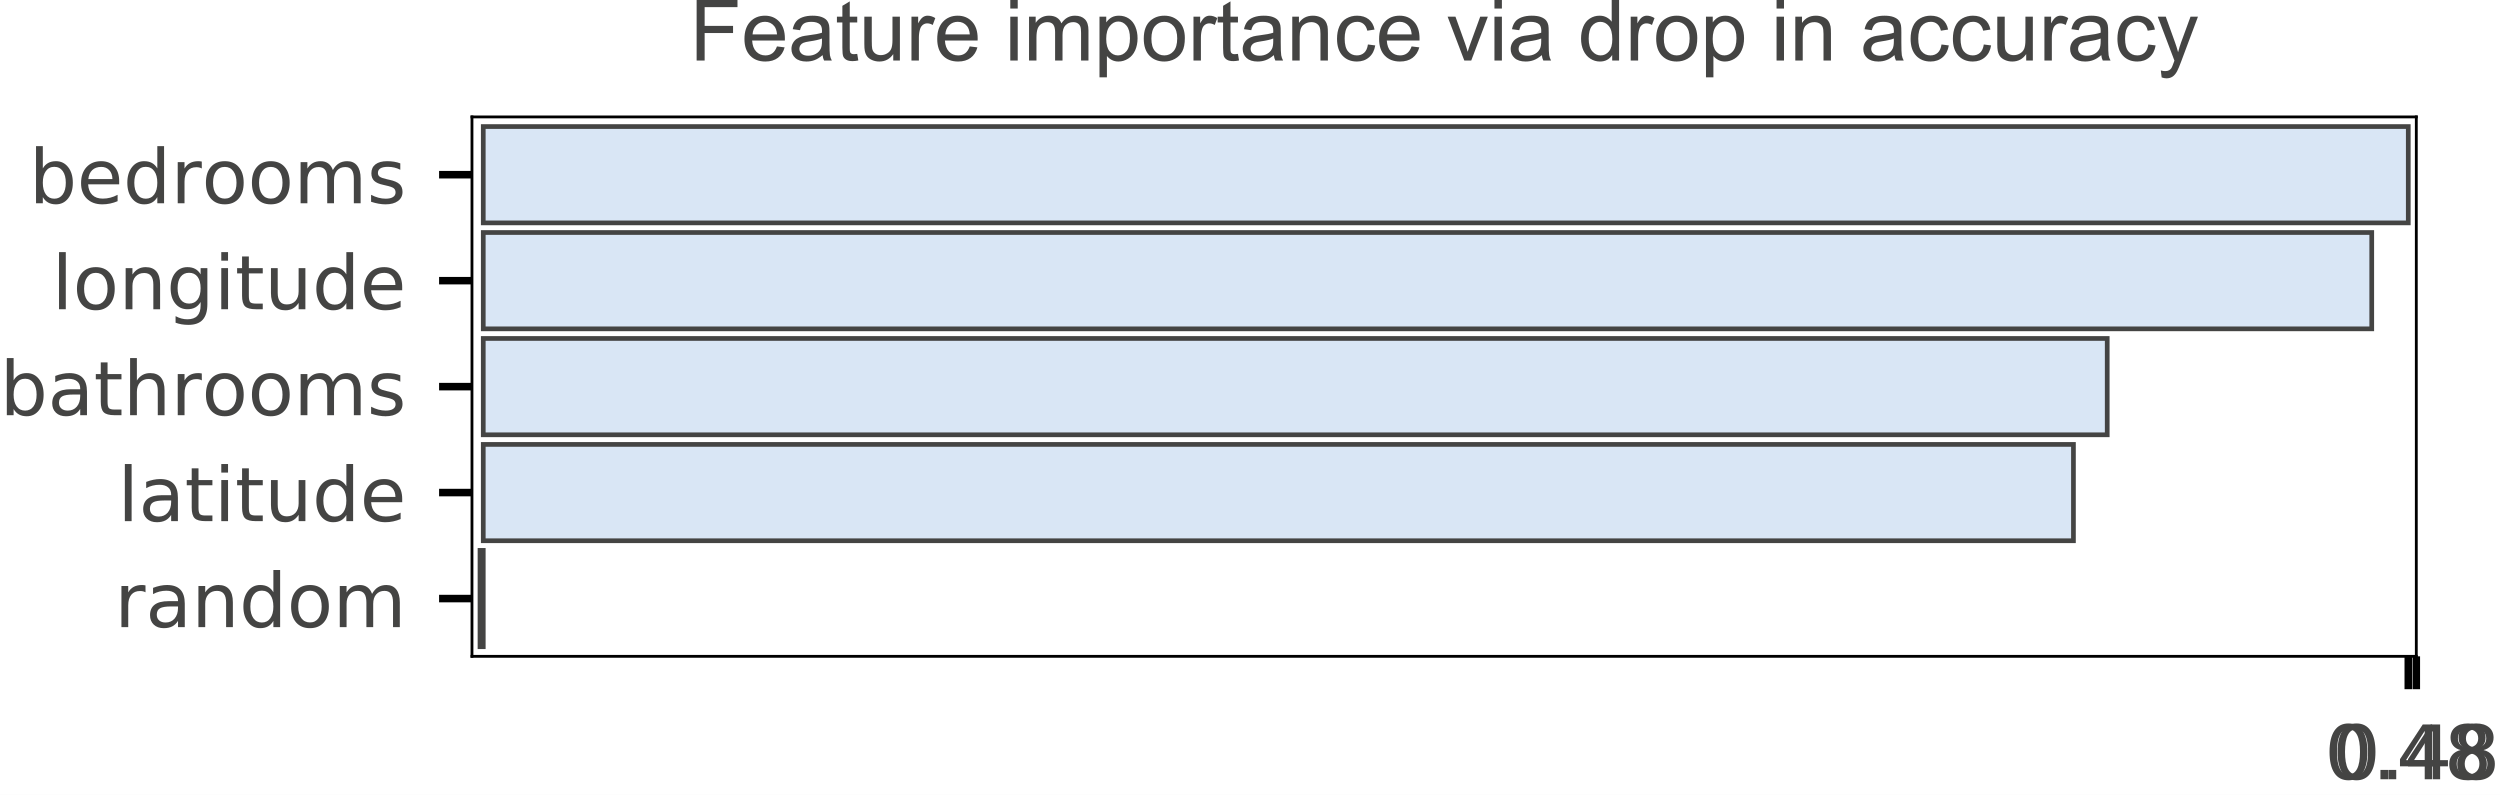
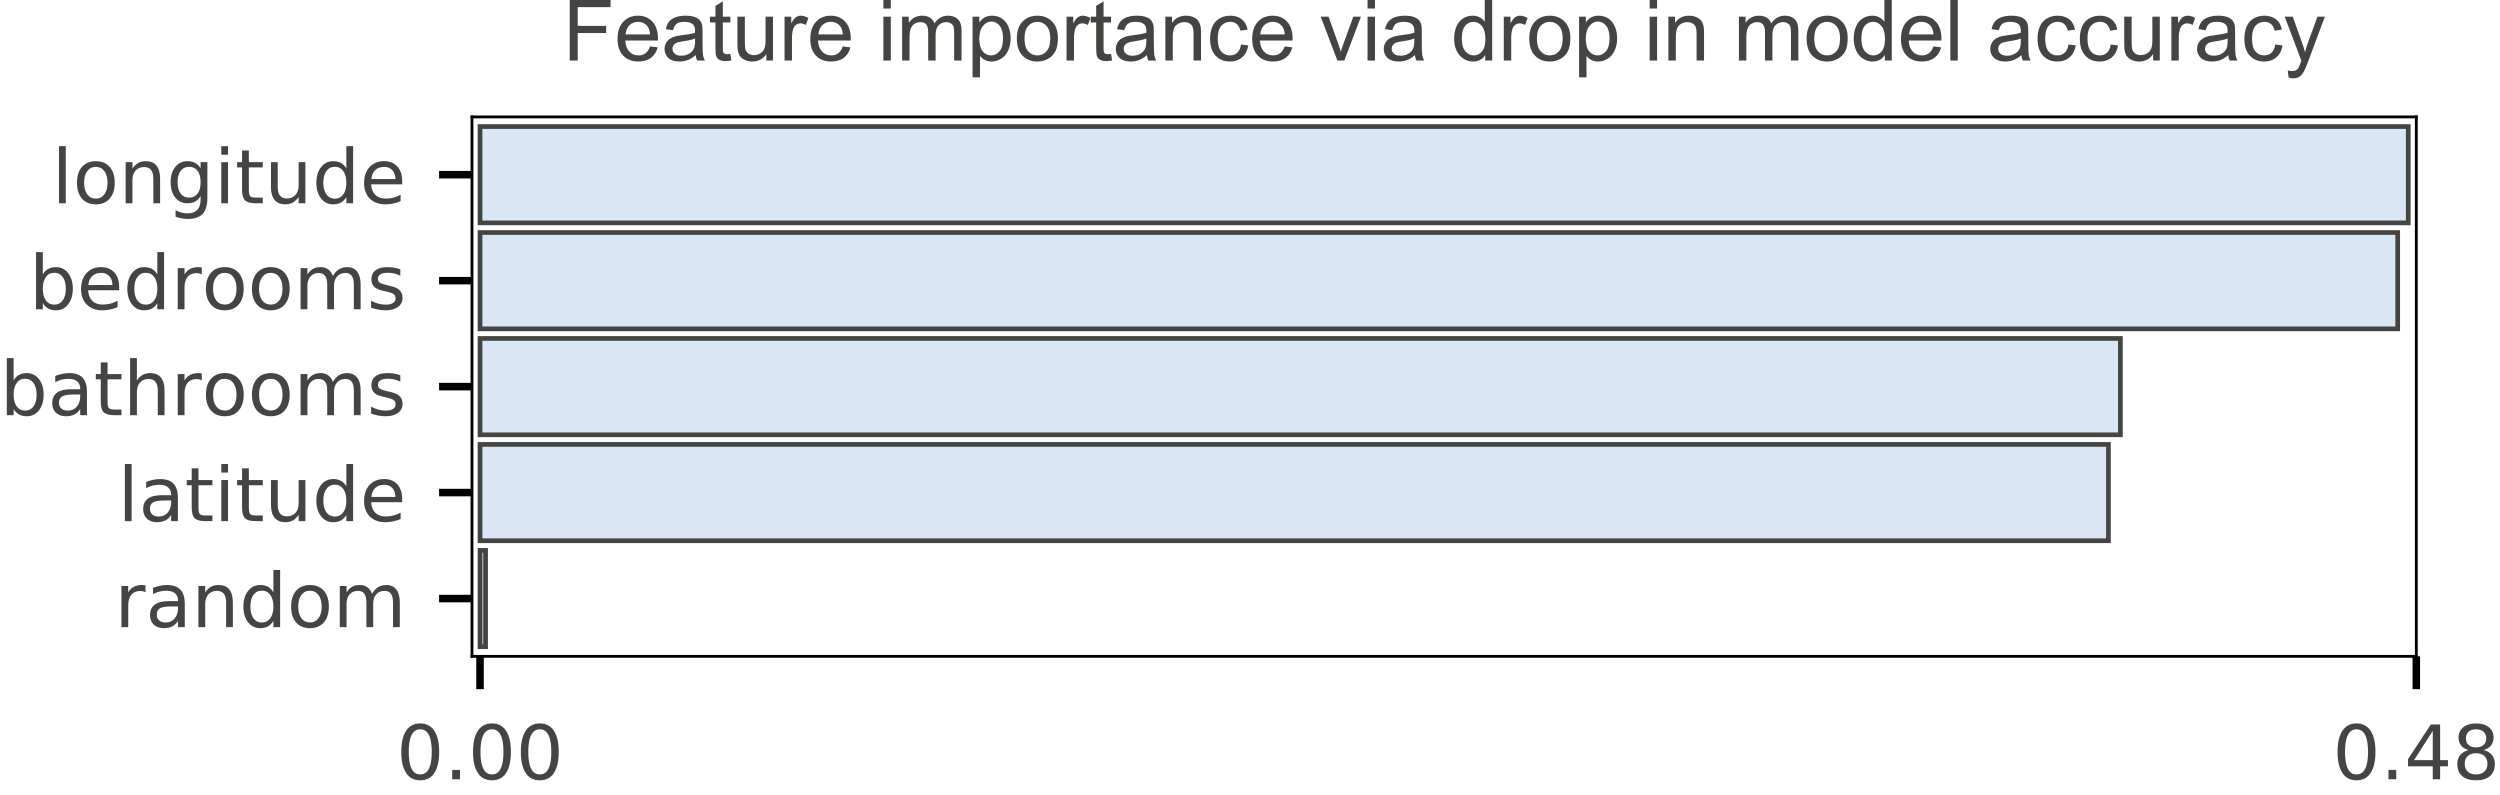
<svg xmlns="http://www.w3.org/2000/svg" xmlns:xlink="http://www.w3.org/1999/xlink" height="84.585pt" version="1.1" viewBox="0 0 266.03 84.585" width="266.03pt">
  <defs>
    <style type="text/css">
*{stroke-linecap:butt;stroke-linejoin:round;}
  </style>
  </defs>
  <g id="figure_1">
    <g id="patch_1">
      <path d="M 0 84.585  L 266.03 84.585  L 266.03 0  L 0 0  z " style="fill:#ffffff;" />
    </g>
    <g id="axes_1">
      <g id="patch_2">
        <path d="M 50.224 69.842  L 257.124 69.842  L 257.124 12.442  L 50.224 12.442  z " style="fill:#ffffff;" />
      </g>
      <g id="patch_3">
-         <path clip-path="url(#p7e54534456)" d="M 51.425 13.467  L 256.269 13.467  L 256.269 23.717  L 51.425 23.717  z " style="fill:#d9e6f5;stroke:#444443;stroke-linejoin:miter;stroke-width:0.5;" />
+         <path clip-path="url(#pf267e32f66)" d="M 51.081 13.467  L 256.267 13.467  L 256.267 23.717  L 51.081 23.717  z " style="fill:#d9e6f5;stroke:#444443;stroke-linejoin:miter;stroke-width:0.5;" />
      </g>
      <g id="patch_4">
-         <path clip-path="url(#p7e54534456)" d="M 51.425 24.742  L 252.382 24.742  L 252.382 34.992  L 51.425 34.992  z " style="fill:#d9e6f5;stroke:#444443;stroke-linejoin:miter;stroke-width:0.5;" />
+         <path clip-path="url(#pf267e32f66)" d="M 51.081 24.742  L 255.143 24.742  L 255.143 34.992  L 51.081 34.992  z " style="fill:#d9e6f5;stroke:#444443;stroke-linejoin:miter;stroke-width:0.5;" />
      </g>
      <g id="patch_5">
-         <path clip-path="url(#p7e54534456)" d="M 51.425 36.017  L 224.233 36.017  L 224.233 46.267  L 51.425 46.267  z " style="fill:#d9e6f5;stroke:#444443;stroke-linejoin:miter;stroke-width:0.5;" />
+         <path clip-path="url(#pf267e32f66)" d="M 51.081 36.017  L 225.634 36.017  L 225.634 46.267  L 51.081 46.267  z " style="fill:#d9e6f5;stroke:#444443;stroke-linejoin:miter;stroke-width:0.5;" />
      </g>
      <g id="patch_6">
-         <path clip-path="url(#p7e54534456)" d="M 51.425 47.292  L 220.639 47.292  L 220.639 57.542  L 51.425 57.542  z " style="fill:#d9e6f5;stroke:#444443;stroke-linejoin:miter;stroke-width:0.5;" />
+         <path clip-path="url(#pf267e32f66)" d="M 51.081 47.292  L 224.36 47.292  L 224.36 57.542  L 51.081 57.542  z " style="fill:#d9e6f5;stroke:#444443;stroke-linejoin:miter;stroke-width:0.5;" />
      </g>
      <g id="patch_7">
-         <path clip-path="url(#p7e54534456)" d="M 51.425 58.567  L 51.078 58.567  L 51.078 68.817  L 51.425 68.817  z " style="fill:#d9e6f5;stroke:#444443;stroke-linejoin:miter;stroke-width:0.5;" />
+         <path clip-path="url(#pf267e32f66)" d="M 51.081 58.567  L 51.67 58.567  L 51.67 68.817  L 51.081 68.817  z " style="fill:#d9e6f5;stroke:#444443;stroke-linejoin:miter;stroke-width:0.5;" />
      </g>
      <g id="matplotlib.axis_1">
        <g id="xtick_1">
          <g id="line2d_1">
            <defs>
-               <path d="M 0 0  L 0 3.5  " id="m4dfafc3aa5" style="stroke:#000000;stroke-width:0.8;" />
-             </defs>
-             <g>
-               <use style="stroke:#000000;stroke-width:0.8;" x="256.269" xlink:href="#m4dfafc3aa5" y="69.842" />
+               <path d="M 0 0  L 0 3.5  " id="m04c30afea3" style="stroke:#000000;stroke-width:0.8;" />
+             </defs>
+             <g>
+               <use style="stroke:#000000;stroke-width:0.8;" x="51.081" xlink:href="#m04c30afea3" y="69.842" />
            </g>
          </g>
          <g id="text_1">
            <defs>
              <path d="M 31.781 66.406  Q 24.172 66.406 20.328 58.906  Q 16.5 51.422 16.5 36.375  Q 16.5 21.391 20.328 13.891  Q 24.172 6.391 31.781 6.391  Q 39.453 6.391 43.281 13.891  Q 47.125 21.391 47.125 36.375  Q 47.125 51.422 43.281 58.906  Q 39.453 66.406 31.781 66.406  z M 31.781 74.219  Q 44.047 74.219 50.516 64.516  Q 56.984 54.828 56.984 36.375  Q 56.984 17.969 50.516 8.266  Q 44.047 -1.422 31.781 -1.422  Q 19.531 -1.422 13.062 8.266  Q 6.594 17.969 6.594 36.375  Q 6.594 54.828 13.062 64.516  Q 19.531 74.219 31.781 74.219  z " id="DejaVuSans-30" />
              <path d="M 10.688 12.406  L 21 12.406  L 21 0  L 10.688 0  z " id="DejaVuSans-2e" />
+             </defs>
+             <g style="fill:#444443;" transform="translate(42.17435 82.92078)scale(0.08 -0.08)">
+               <use xlink:href="#DejaVuSans-30" />
+               <use x="63.623" xlink:href="#DejaVuSans-2e" />
+               <use x="95.41" xlink:href="#DejaVuSans-30" />
+               <use x="159.033" xlink:href="#DejaVuSans-30" />
+             </g>
+           </g>
+         </g>
+         <g id="xtick_2">
+           <g id="line2d_2">
+             <g>
+               <use style="stroke:#000000;stroke-width:0.8;" x="257.124" xlink:href="#m04c30afea3" y="69.842" />
+             </g>
+           </g>
+           <g id="text_2">
+             <defs>
              <path d="M 37.797 64.312  L 12.891 25.391  L 37.797 25.391  z M 35.203 72.906  L 47.609 72.906  L 47.609 25.391  L 58.016 25.391  L 58.016 17.188  L 47.609 17.188  L 47.609 0  L 37.797 0  L 37.797 17.188  L 4.891 17.188  L 4.891 26.703  z " id="DejaVuSans-34" />
              <path d="M 31.781 34.625  Q 24.75 34.625 20.719 30.859  Q 16.703 27.094 16.703 20.516  Q 16.703 13.922 20.719 10.156  Q 24.75 6.391 31.781 6.391  Q 38.812 6.391 42.859 10.172  Q 46.922 13.969 46.922 20.516  Q 46.922 27.094 42.891 30.859  Q 38.875 34.625 31.781 34.625  z M 21.922 38.812  Q 15.578 40.375 12.031 44.719  Q 8.5 49.078 8.5 55.328  Q 8.5 64.062 14.719 69.141  Q 20.953 74.219 31.781 74.219  Q 42.672 74.219 48.875 69.141  Q 55.078 64.062 55.078 55.328  Q 55.078 49.078 51.531 44.719  Q 48 40.375 41.703 38.812  Q 48.828 37.156 52.797 32.312  Q 56.781 27.484 56.781 20.516  Q 56.781 9.906 50.312 4.234  Q 43.844 -1.422 31.781 -1.422  Q 19.734 -1.422 13.25 4.234  Q 6.781 9.906 6.781 20.516  Q 6.781 27.484 10.781 32.312  Q 14.797 37.156 21.922 38.812  z M 18.312 54.391  Q 18.312 48.734 21.844 45.562  Q 25.391 42.391 31.781 42.391  Q 38.141 42.391 41.719 45.562  Q 45.312 48.734 45.312 54.391  Q 45.312 60.062 41.719 63.234  Q 38.141 66.406 31.781 66.406  Q 25.391 66.406 21.844 63.234  Q 18.312 60.062 18.312 54.391  z " id="DejaVuSans-38" />
            </defs>
-             <g style="fill:#444443;" transform="translate(247.3631 82.92078)scale(0.08 -0.08)">
-               <use xlink:href="#DejaVuSans-30" />
-               <use x="63.623" xlink:href="#DejaVuSans-2e" />
-               <use x="95.41" xlink:href="#DejaVuSans-34" />
-               <use x="159.033" xlink:href="#DejaVuSans-38" />
-             </g>
-           </g>
-         </g>
-         <g id="xtick_2">
-           <g id="line2d_2">
-             <g>
-               <use style="stroke:#000000;stroke-width:0.8;" x="257.124" xlink:href="#m4dfafc3aa5" y="69.842" />
-             </g>
-           </g>
-           <g id="text_2">
            <g style="fill:#444443;" transform="translate(248.2175 82.92078)scale(0.08 -0.08)">
              <use xlink:href="#DejaVuSans-30" />
              <use x="63.623" xlink:href="#DejaVuSans-2e" />
              <use x="95.41" xlink:href="#DejaVuSans-34" />
              <use x="159.033" xlink:href="#DejaVuSans-38" />
            </g>
          </g>
        </g>
      </g>
      <g id="matplotlib.axis_2">
        <g id="ytick_1">
          <g id="line2d_3">
            <defs>
-               <path d="M 0 0  L -3.5 0  " id="mff7f1485ca" style="stroke:#000000;stroke-width:0.8;" />
-             </defs>
-             <g>
-               <use style="stroke:#000000;stroke-width:0.8;" x="50.224" xlink:href="#mff7f1485ca" y="18.592" />
+               <path d="M 0 0  L -3.5 0  " id="m48cdf375ab" style="stroke:#000000;stroke-width:0.8;" />
+             </defs>
+             <g>
+               <use style="stroke:#000000;stroke-width:0.8;" x="50.224" xlink:href="#m48cdf375ab" y="18.592" />
            </g>
          </g>
          <g id="text_3">
            <defs>
-               <path d="M 48.688 27.297  Q 48.688 37.203 44.609 42.844  Q 40.531 48.484 33.406 48.484  Q 26.266 48.484 22.188 42.844  Q 18.109 37.203 18.109 27.297  Q 18.109 17.391 22.188 11.75  Q 26.266 6.109 33.406 6.109  Q 40.531 6.109 44.609 11.75  Q 48.688 17.391 48.688 27.297  z M 18.109 46.391  Q 20.953 51.266 25.266 53.625  Q 29.594 56 35.594 56  Q 45.562 56 51.781 48.094  Q 58.016 40.188 58.016 27.297  Q 58.016 14.406 51.781 6.484  Q 45.562 -1.422 35.594 -1.422  Q 29.594 -1.422 25.266 0.953  Q 20.953 3.328 18.109 8.203  L 18.109 0  L 9.078 0  L 9.078 75.984  L 18.109 75.984  z " id="DejaVuSans-62" />
-               <path d="M 56.203 29.594  L 56.203 25.203  L 14.891 25.203  Q 15.484 15.922 20.484 11.062  Q 25.484 6.203 34.422 6.203  Q 39.594 6.203 44.453 7.469  Q 49.312 8.734 54.109 11.281  L 54.109 2.781  Q 49.266 0.734 44.188 -0.344  Q 39.109 -1.422 33.891 -1.422  Q 20.797 -1.422 13.156 6.188  Q 5.516 13.812 5.516 26.812  Q 5.516 40.234 12.766 48.109  Q 20.016 56 32.328 56  Q 43.359 56 49.781 48.891  Q 56.203 41.797 56.203 29.594  z M 47.219 32.234  Q 47.125 39.594 43.094 43.984  Q 39.062 48.391 32.422 48.391  Q 24.906 48.391 20.391 44.141  Q 15.875 39.891 15.188 32.172  z " id="DejaVuSans-65" />
-               <path d="M 45.406 46.391  L 45.406 75.984  L 54.391 75.984  L 54.391 0  L 45.406 0  L 45.406 8.203  Q 42.578 3.328 38.25 0.953  Q 33.938 -1.422 27.875 -1.422  Q 17.969 -1.422 11.734 6.484  Q 5.516 14.406 5.516 27.297  Q 5.516 40.188 11.734 48.094  Q 17.969 56 27.875 56  Q 33.938 56 38.25 53.625  Q 42.578 51.266 45.406 46.391  z M 14.797 27.297  Q 14.797 17.391 18.875 11.75  Q 22.953 6.109 30.078 6.109  Q 37.203 6.109 41.297 11.75  Q 45.406 17.391 45.406 27.297  Q 45.406 37.203 41.297 42.844  Q 37.203 48.484 30.078 48.484  Q 22.953 48.484 18.875 42.844  Q 14.797 37.203 14.797 27.297  z " id="DejaVuSans-64" />
-               <path d="M 41.109 46.297  Q 39.594 47.172 37.812 47.578  Q 36.031 48 33.891 48  Q 26.266 48 22.188 43.047  Q 18.109 38.094 18.109 28.812  L 18.109 0  L 9.078 0  L 9.078 54.688  L 18.109 54.688  L 18.109 46.188  Q 20.953 51.172 25.484 53.578  Q 30.031 56 36.531 56  Q 37.453 56 38.578 55.875  Q 39.703 55.766 41.062 55.516  z " id="DejaVuSans-72" />
+               <path d="M 9.422 75.984  L 18.406 75.984  L 18.406 0  L 9.422 0  z " id="DejaVuSans-6c" />
              <path d="M 30.609 48.391  Q 23.391 48.391 19.188 42.75  Q 14.984 37.109 14.984 27.297  Q 14.984 17.484 19.156 11.844  Q 23.344 6.203 30.609 6.203  Q 37.797 6.203 41.984 11.859  Q 46.188 17.531 46.188 27.297  Q 46.188 37.016 41.984 42.703  Q 37.797 48.391 30.609 48.391  z M 30.609 56  Q 42.328 56 49.016 48.375  Q 55.719 40.766 55.719 27.297  Q 55.719 13.875 49.016 6.219  Q 42.328 -1.422 30.609 -1.422  Q 18.844 -1.422 12.172 6.219  Q 5.516 13.875 5.516 27.297  Q 5.516 40.766 12.172 48.375  Q 18.844 56 30.609 56  z " id="DejaVuSans-6f" />
-               <path d="M 52 44.188  Q 55.375 50.25 60.062 53.125  Q 64.75 56 71.094 56  Q 79.641 56 84.281 50.016  Q 88.922 44.047 88.922 33.016  L 88.922 0  L 79.891 0  L 79.891 32.719  Q 79.891 40.578 77.094 44.375  Q 74.312 48.188 68.609 48.188  Q 61.625 48.188 57.562 43.547  Q 53.516 38.922 53.516 30.906  L 53.516 0  L 44.484 0  L 44.484 32.719  Q 44.484 40.625 41.703 44.406  Q 38.922 48.188 33.109 48.188  Q 26.219 48.188 22.156 43.531  Q 18.109 38.875 18.109 30.906  L 18.109 0  L 9.078 0  L 9.078 54.688  L 18.109 54.688  L 18.109 46.188  Q 21.188 51.219 25.484 53.609  Q 29.781 56 35.688 56  Q 41.656 56 45.828 52.969  Q 50 49.953 52 44.188  z " id="DejaVuSans-6d" />
-               <path d="M 44.281 53.078  L 44.281 44.578  Q 40.484 46.531 36.375 47.5  Q 32.281 48.484 27.875 48.484  Q 21.188 48.484 17.844 46.438  Q 14.5 44.391 14.5 40.281  Q 14.5 37.156 16.891 35.375  Q 19.281 33.594 26.516 31.984  L 29.594 31.297  Q 39.156 29.25 43.188 25.516  Q 47.219 21.781 47.219 15.094  Q 47.219 7.469 41.188 3.016  Q 35.156 -1.422 24.609 -1.422  Q 20.219 -1.422 15.453 -0.562  Q 10.688 0.297 5.422 2  L 5.422 11.281  Q 10.406 8.688 15.234 7.391  Q 20.062 6.109 24.812 6.109  Q 31.156 6.109 34.562 8.281  Q 37.984 10.453 37.984 14.406  Q 37.984 18.062 35.516 20.016  Q 33.062 21.969 24.703 23.781  L 21.578 24.516  Q 13.234 26.266 9.516 29.906  Q 5.812 33.547 5.812 39.891  Q 5.812 47.609 11.281 51.797  Q 16.75 56 26.812 56  Q 31.781 56 36.172 55.266  Q 40.578 54.547 44.281 53.078  z " id="DejaVuSans-73" />
-             </defs>
-             <g style="fill:#444443;" transform="translate(3.1075 21.63141)scale(0.08 -0.08)">
-               <use xlink:href="#DejaVuSans-62" />
-               <use x="63.477" xlink:href="#DejaVuSans-65" />
-               <use x="125" xlink:href="#DejaVuSans-64" />
-               <use x="188.477" xlink:href="#DejaVuSans-72" />
-               <use x="229.559" xlink:href="#DejaVuSans-6f" />
-               <use x="290.74" xlink:href="#DejaVuSans-6f" />
-               <use x="351.922" xlink:href="#DejaVuSans-6d" />
-               <use x="449.334" xlink:href="#DejaVuSans-73" />
-             </g>
-           </g>
-         </g>
-         <g id="ytick_2">
-           <g id="line2d_4">
-             <g>
-               <use style="stroke:#000000;stroke-width:0.8;" x="50.224" xlink:href="#mff7f1485ca" y="29.867" />
-             </g>
-           </g>
-           <g id="text_4">
-             <defs>
-               <path d="M 9.422 75.984  L 18.406 75.984  L 18.406 0  L 9.422 0  z " id="DejaVuSans-6c" />
              <path d="M 54.891 33.016  L 54.891 0  L 45.906 0  L 45.906 32.719  Q 45.906 40.484 42.875 44.328  Q 39.844 48.188 33.797 48.188  Q 26.516 48.188 22.312 43.547  Q 18.109 38.922 18.109 30.906  L 18.109 0  L 9.078 0  L 9.078 54.688  L 18.109 54.688  L 18.109 46.188  Q 21.344 51.125 25.703 53.562  Q 30.078 56 35.797 56  Q 45.219 56 50.047 50.172  Q 54.891 44.344 54.891 33.016  z " id="DejaVuSans-6e" />
              <path d="M 45.406 27.984  Q 45.406 37.75 41.375 43.109  Q 37.359 48.484 30.078 48.484  Q 22.859 48.484 18.828 43.109  Q 14.797 37.75 14.797 27.984  Q 14.797 18.266 18.828 12.891  Q 22.859 7.516 30.078 7.516  Q 37.359 7.516 41.375 12.891  Q 45.406 18.266 45.406 27.984  z M 54.391 6.781  Q 54.391 -7.172 48.188 -13.984  Q 42 -20.797 29.203 -20.797  Q 24.469 -20.797 20.266 -20.094  Q 16.062 -19.391 12.109 -17.922  L 12.109 -9.188  Q 16.062 -11.328 19.922 -12.344  Q 23.781 -13.375 27.781 -13.375  Q 36.625 -13.375 41.016 -8.766  Q 45.406 -4.156 45.406 5.172  L 45.406 9.625  Q 42.625 4.781 38.281 2.391  Q 33.938 0 27.875 0  Q 17.828 0 11.672 7.656  Q 5.516 15.328 5.516 27.984  Q 5.516 40.672 11.672 48.328  Q 17.828 56 27.875 56  Q 33.938 56 38.281 53.609  Q 42.625 51.219 45.406 46.391  L 45.406 54.688  L 54.391 54.688  z " id="DejaVuSans-67" />
              <path d="M 9.422 54.688  L 18.406 54.688  L 18.406 0  L 9.422 0  z M 9.422 75.984  L 18.406 75.984  L 18.406 64.594  L 9.422 64.594  z " id="DejaVuSans-69" />
              <path d="M 18.312 70.219  L 18.312 54.688  L 36.812 54.688  L 36.812 47.703  L 18.312 47.703  L 18.312 18.016  Q 18.312 11.328 20.141 9.422  Q 21.969 7.516 27.594 7.516  L 36.812 7.516  L 36.812 0  L 27.594 0  Q 17.188 0 13.234 3.875  Q 9.281 7.766 9.281 18.016  L 9.281 47.703  L 2.688 47.703  L 2.688 54.688  L 9.281 54.688  L 9.281 70.219  z " id="DejaVuSans-74" />
              <path d="M 8.5 21.578  L 8.5 54.688  L 17.484 54.688  L 17.484 21.922  Q 17.484 14.156 20.5 10.266  Q 23.531 6.391 29.594 6.391  Q 36.859 6.391 41.078 11.031  Q 45.312 15.672 45.312 23.688  L 45.312 54.688  L 54.297 54.688  L 54.297 0  L 45.312 0  L 45.312 8.406  Q 42.047 3.422 37.719 1  Q 33.406 -1.422 27.688 -1.422  Q 18.266 -1.422 13.375 4.438  Q 8.5 10.297 8.5 21.578  z M 31.109 56  z " id="DejaVuSans-75" />
-             </defs>
-             <g style="fill:#444443;" transform="translate(5.5275 32.90641)scale(0.08 -0.08)">
+               <path d="M 45.406 46.391  L 45.406 75.984  L 54.391 75.984  L 54.391 0  L 45.406 0  L 45.406 8.203  Q 42.578 3.328 38.25 0.953  Q 33.938 -1.422 27.875 -1.422  Q 17.969 -1.422 11.734 6.484  Q 5.516 14.406 5.516 27.297  Q 5.516 40.188 11.734 48.094  Q 17.969 56 27.875 56  Q 33.938 56 38.25 53.625  Q 42.578 51.266 45.406 46.391  z M 14.797 27.297  Q 14.797 17.391 18.875 11.75  Q 22.953 6.109 30.078 6.109  Q 37.203 6.109 41.297 11.75  Q 45.406 17.391 45.406 27.297  Q 45.406 37.203 41.297 42.844  Q 37.203 48.484 30.078 48.484  Q 22.953 48.484 18.875 42.844  Q 14.797 37.203 14.797 27.297  z " id="DejaVuSans-64" />
+               <path d="M 56.203 29.594  L 56.203 25.203  L 14.891 25.203  Q 15.484 15.922 20.484 11.062  Q 25.484 6.203 34.422 6.203  Q 39.594 6.203 44.453 7.469  Q 49.312 8.734 54.109 11.281  L 54.109 2.781  Q 49.266 0.734 44.188 -0.344  Q 39.109 -1.422 33.891 -1.422  Q 20.797 -1.422 13.156 6.188  Q 5.516 13.812 5.516 26.812  Q 5.516 40.234 12.766 48.109  Q 20.016 56 32.328 56  Q 43.359 56 49.781 48.891  Q 56.203 41.797 56.203 29.594  z M 47.219 32.234  Q 47.125 39.594 43.094 43.984  Q 39.062 48.391 32.422 48.391  Q 24.906 48.391 20.391 44.141  Q 15.875 39.891 15.188 32.172  z " id="DejaVuSans-65" />
+             </defs>
+             <g style="fill:#444443;" transform="translate(5.5275 21.63141)scale(0.08 -0.08)">
              <use xlink:href="#DejaVuSans-6c" />
              <use x="27.783" xlink:href="#DejaVuSans-6f" />
              <use x="88.965" xlink:href="#DejaVuSans-6e" />
              <use x="152.344" xlink:href="#DejaVuSans-67" />
              <use x="215.82" xlink:href="#DejaVuSans-69" />
              <use x="243.604" xlink:href="#DejaVuSans-74" />
              <use x="282.812" xlink:href="#DejaVuSans-75" />
              <use x="346.191" xlink:href="#DejaVuSans-64" />
              <use x="409.668" xlink:href="#DejaVuSans-65" />
            </g>
          </g>
        </g>
+         <g id="ytick_2">
+           <g id="line2d_4">
+             <g>
+               <use style="stroke:#000000;stroke-width:0.8;" x="50.224" xlink:href="#m48cdf375ab" y="29.867" />
+             </g>
+           </g>
+           <g id="text_4">
+             <defs>
+               <path d="M 48.688 27.297  Q 48.688 37.203 44.609 42.844  Q 40.531 48.484 33.406 48.484  Q 26.266 48.484 22.188 42.844  Q 18.109 37.203 18.109 27.297  Q 18.109 17.391 22.188 11.75  Q 26.266 6.109 33.406 6.109  Q 40.531 6.109 44.609 11.75  Q 48.688 17.391 48.688 27.297  z M 18.109 46.391  Q 20.953 51.266 25.266 53.625  Q 29.594 56 35.594 56  Q 45.562 56 51.781 48.094  Q 58.016 40.188 58.016 27.297  Q 58.016 14.406 51.781 6.484  Q 45.562 -1.422 35.594 -1.422  Q 29.594 -1.422 25.266 0.953  Q 20.953 3.328 18.109 8.203  L 18.109 0  L 9.078 0  L 9.078 75.984  L 18.109 75.984  z " id="DejaVuSans-62" />
+               <path d="M 41.109 46.297  Q 39.594 47.172 37.812 47.578  Q 36.031 48 33.891 48  Q 26.266 48 22.188 43.047  Q 18.109 38.094 18.109 28.812  L 18.109 0  L 9.078 0  L 9.078 54.688  L 18.109 54.688  L 18.109 46.188  Q 20.953 51.172 25.484 53.578  Q 30.031 56 36.531 56  Q 37.453 56 38.578 55.875  Q 39.703 55.766 41.062 55.516  z " id="DejaVuSans-72" />
+               <path d="M 52 44.188  Q 55.375 50.25 60.062 53.125  Q 64.75 56 71.094 56  Q 79.641 56 84.281 50.016  Q 88.922 44.047 88.922 33.016  L 88.922 0  L 79.891 0  L 79.891 32.719  Q 79.891 40.578 77.094 44.375  Q 74.312 48.188 68.609 48.188  Q 61.625 48.188 57.562 43.547  Q 53.516 38.922 53.516 30.906  L 53.516 0  L 44.484 0  L 44.484 32.719  Q 44.484 40.625 41.703 44.406  Q 38.922 48.188 33.109 48.188  Q 26.219 48.188 22.156 43.531  Q 18.109 38.875 18.109 30.906  L 18.109 0  L 9.078 0  L 9.078 54.688  L 18.109 54.688  L 18.109 46.188  Q 21.188 51.219 25.484 53.609  Q 29.781 56 35.688 56  Q 41.656 56 45.828 52.969  Q 50 49.953 52 44.188  z " id="DejaVuSans-6d" />
+               <path d="M 44.281 53.078  L 44.281 44.578  Q 40.484 46.531 36.375 47.5  Q 32.281 48.484 27.875 48.484  Q 21.188 48.484 17.844 46.438  Q 14.5 44.391 14.5 40.281  Q 14.5 37.156 16.891 35.375  Q 19.281 33.594 26.516 31.984  L 29.594 31.297  Q 39.156 29.25 43.188 25.516  Q 47.219 21.781 47.219 15.094  Q 47.219 7.469 41.188 3.016  Q 35.156 -1.422 24.609 -1.422  Q 20.219 -1.422 15.453 -0.562  Q 10.688 0.297 5.422 2  L 5.422 11.281  Q 10.406 8.688 15.234 7.391  Q 20.062 6.109 24.812 6.109  Q 31.156 6.109 34.562 8.281  Q 37.984 10.453 37.984 14.406  Q 37.984 18.062 35.516 20.016  Q 33.062 21.969 24.703 23.781  L 21.578 24.516  Q 13.234 26.266 9.516 29.906  Q 5.812 33.547 5.812 39.891  Q 5.812 47.609 11.281 51.797  Q 16.75 56 26.812 56  Q 31.781 56 36.172 55.266  Q 40.578 54.547 44.281 53.078  z " id="DejaVuSans-73" />
+             </defs>
+             <g style="fill:#444443;" transform="translate(3.1075 32.90641)scale(0.08 -0.08)">
+               <use xlink:href="#DejaVuSans-62" />
+               <use x="63.477" xlink:href="#DejaVuSans-65" />
+               <use x="125" xlink:href="#DejaVuSans-64" />
+               <use x="188.477" xlink:href="#DejaVuSans-72" />
+               <use x="229.559" xlink:href="#DejaVuSans-6f" />
+               <use x="290.74" xlink:href="#DejaVuSans-6f" />
+               <use x="351.922" xlink:href="#DejaVuSans-6d" />
+               <use x="449.334" xlink:href="#DejaVuSans-73" />
+             </g>
+           </g>
+         </g>
        <g id="ytick_3">
          <g id="line2d_5">
            <g>
-               <use style="stroke:#000000;stroke-width:0.8;" x="50.224" xlink:href="#mff7f1485ca" y="41.142" />
+               <use style="stroke:#000000;stroke-width:0.8;" x="50.224" xlink:href="#m48cdf375ab" y="41.142" />
            </g>
          </g>
          <g id="text_5">
            <defs>
              <path d="M 34.281 27.484  Q 23.391 27.484 19.188 25  Q 14.984 22.516 14.984 16.5  Q 14.984 11.719 18.141 8.906  Q 21.297 6.109 26.703 6.109  Q 34.188 6.109 38.703 11.406  Q 43.219 16.703 43.219 25.484  L 43.219 27.484  z M 52.203 31.203  L 52.203 0  L 43.219 0  L 43.219 8.297  Q 40.141 3.328 35.547 0.953  Q 30.953 -1.422 24.312 -1.422  Q 15.922 -1.422 10.953 3.297  Q 6 8.016 6 15.922  Q 6 25.141 12.172 29.828  Q 18.359 34.516 30.609 34.516  L 43.219 34.516  L 43.219 35.406  Q 43.219 41.609 39.141 45  Q 35.062 48.391 27.688 48.391  Q 23 48.391 18.547 47.266  Q 14.109 46.141 10.016 43.891  L 10.016 52.203  Q 14.938 54.109 19.578 55.047  Q 24.219 56 28.609 56  Q 40.484 56 46.344 49.844  Q 52.203 43.703 52.203 31.203  z " id="DejaVuSans-61" />
              <path d="M 54.891 33.016  L 54.891 0  L 45.906 0  L 45.906 32.719  Q 45.906 40.484 42.875 44.328  Q 39.844 48.188 33.797 48.188  Q 26.516 48.188 22.312 43.547  Q 18.109 38.922 18.109 30.906  L 18.109 0  L 9.078 0  L 9.078 75.984  L 18.109 75.984  L 18.109 46.188  Q 21.344 51.125 25.703 53.562  Q 30.078 56 35.797 56  Q 45.219 56 50.047 50.172  Q 54.891 44.344 54.891 33.016  z " id="DejaVuSans-68" />
            </defs>
            <g style="fill:#444443;" transform="translate(0 44.18141)scale(0.08 -0.08)">
              <use xlink:href="#DejaVuSans-62" />
              <use x="63.477" xlink:href="#DejaVuSans-61" />
              <use x="124.756" xlink:href="#DejaVuSans-74" />
              <use x="163.965" xlink:href="#DejaVuSans-68" />
              <use x="227.344" xlink:href="#DejaVuSans-72" />
              <use x="268.426" xlink:href="#DejaVuSans-6f" />
              <use x="329.607" xlink:href="#DejaVuSans-6f" />
              <use x="390.789" xlink:href="#DejaVuSans-6d" />
              <use x="488.201" xlink:href="#DejaVuSans-73" />
            </g>
          </g>
        </g>
        <g id="ytick_4">
          <g id="line2d_6">
            <g>
-               <use style="stroke:#000000;stroke-width:0.8;" x="50.224" xlink:href="#mff7f1485ca" y="52.417" />
+               <use style="stroke:#000000;stroke-width:0.8;" x="50.224" xlink:href="#m48cdf375ab" y="52.417" />
            </g>
          </g>
          <g id="text_6">
            <g style="fill:#444443;" transform="translate(12.5325 55.45641)scale(0.08 -0.08)">
              <use xlink:href="#DejaVuSans-6c" />
              <use x="27.783" xlink:href="#DejaVuSans-61" />
              <use x="89.062" xlink:href="#DejaVuSans-74" />
              <use x="128.271" xlink:href="#DejaVuSans-69" />
              <use x="156.055" xlink:href="#DejaVuSans-74" />
              <use x="195.264" xlink:href="#DejaVuSans-75" />
              <use x="258.643" xlink:href="#DejaVuSans-64" />
              <use x="322.119" xlink:href="#DejaVuSans-65" />
            </g>
          </g>
        </g>
        <g id="ytick_5">
          <g id="line2d_7">
            <g>
-               <use style="stroke:#000000;stroke-width:0.8;" x="50.224" xlink:href="#mff7f1485ca" y="63.692" />
+               <use style="stroke:#000000;stroke-width:0.8;" x="50.224" xlink:href="#m48cdf375ab" y="63.692" />
            </g>
          </g>
          <g id="text_7">
            <g style="fill:#444443;" transform="translate(12.19625 66.73141)scale(0.08 -0.08)">
              <use xlink:href="#DejaVuSans-72" />
              <use x="41.113" xlink:href="#DejaVuSans-61" />
              <use x="102.393" xlink:href="#DejaVuSans-6e" />
              <use x="165.771" xlink:href="#DejaVuSans-64" />
              <use x="229.248" xlink:href="#DejaVuSans-6f" />
              <use x="290.43" xlink:href="#DejaVuSans-6d" />
            </g>
          </g>
        </g>
      </g>
      <g id="patch_8">
        <path d="M 50.224 69.842  L 50.224 12.442  " style="fill:none;stroke:#000000;stroke-linecap:square;stroke-linejoin:miter;stroke-width:0.3;" />
      </g>
      <g id="patch_9">
        <path d="M 257.124 69.842  L 257.124 12.442  " style="fill:none;stroke:#000000;stroke-linecap:square;stroke-linejoin:miter;stroke-width:0.3;" />
      </g>
      <g id="patch_10">
        <path d="M 50.224 69.842  L 257.124 69.842  " style="fill:none;stroke:#000000;stroke-linecap:square;stroke-linejoin:miter;stroke-width:0.3;" />
      </g>
      <g id="patch_11">
        <path d="M 50.224 12.442  L 257.124 12.442  " style="fill:none;stroke:#000000;stroke-linecap:square;stroke-linejoin:miter;stroke-width:0.3;" />
      </g>
      <g id="text_8">
        <defs>
          <path d="M 8.203 0  L 8.203 71.578  L 56.5 71.578  L 56.5 63.141  L 17.672 63.141  L 17.672 40.969  L 51.266 40.969  L 51.266 32.516  L 17.672 32.516  L 17.672 0  z " id="ArialMT-46" />
          <path d="M 42.094 16.703  L 51.172 15.578  Q 49.031 7.625 43.219 3.219  Q 37.406 -1.172 28.375 -1.172  Q 17 -1.172 10.328 5.828  Q 3.656 12.844 3.656 25.484  Q 3.656 38.578 10.391 45.797  Q 17.141 53.031 27.875 53.031  Q 38.281 53.031 44.875 45.953  Q 51.469 38.875 51.469 26.031  Q 51.469 25.25 51.422 23.688  L 12.75 23.688  Q 13.234 15.141 17.578 10.594  Q 21.922 6.062 28.422 6.062  Q 33.25 6.062 36.672 8.594  Q 40.094 11.141 42.094 16.703  z M 13.234 30.906  L 42.188 30.906  Q 41.609 37.453 38.875 40.719  Q 34.672 45.797 27.984 45.797  Q 21.922 45.797 17.797 41.75  Q 13.672 37.703 13.234 30.906  z " id="ArialMT-65" />
          <path d="M 40.438 6.391  Q 35.547 2.25 31.031 0.531  Q 26.516 -1.172 21.344 -1.172  Q 12.797 -1.172 8.203 3  Q 3.609 7.172 3.609 13.672  Q 3.609 17.484 5.344 20.625  Q 7.078 23.781 9.891 25.688  Q 12.703 27.594 16.219 28.562  Q 18.797 29.25 24.031 29.891  Q 34.672 31.156 39.703 32.906  Q 39.75 34.719 39.75 35.203  Q 39.75 40.578 37.25 42.781  Q 33.891 45.75 27.25 45.75  Q 21.047 45.75 18.094 43.578  Q 15.141 41.406 13.719 35.891  L 5.125 37.062  Q 6.297 42.578 8.984 45.969  Q 11.672 49.359 16.75 51.188  Q 21.828 53.031 28.516 53.031  Q 35.156 53.031 39.297 51.469  Q 43.453 49.906 45.406 47.531  Q 47.359 45.172 48.141 41.547  Q 48.578 39.312 48.578 33.453  L 48.578 21.734  Q 48.578 9.469 49.141 6.219  Q 49.703 2.984 51.375 0  L 42.188 0  Q 40.828 2.734 40.438 6.391  z M 39.703 26.031  Q 34.906 24.078 25.344 22.703  Q 19.922 21.922 17.672 20.938  Q 15.438 19.969 14.203 18.094  Q 12.984 16.219 12.984 13.922  Q 12.984 10.406 15.641 8.062  Q 18.312 5.719 23.438 5.719  Q 28.516 5.719 32.469 7.938  Q 36.422 10.156 38.281 14.016  Q 39.703 17 39.703 22.797  z " id="ArialMT-61" />
          <path d="M 25.781 7.859  L 27.047 0.094  Q 23.344 -0.688 20.406 -0.688  Q 15.625 -0.688 12.984 0.828  Q 10.359 2.344 9.281 4.812  Q 8.203 7.281 8.203 15.188  L 8.203 45.016  L 1.766 45.016  L 1.766 51.859  L 8.203 51.859  L 8.203 64.703  L 16.938 69.969  L 16.938 51.859  L 25.781 51.859  L 25.781 45.016  L 16.938 45.016  L 16.938 14.703  Q 16.938 10.938 17.406 9.859  Q 17.875 8.797 18.922 8.156  Q 19.969 7.516 21.922 7.516  Q 23.391 7.516 25.781 7.859  z " id="ArialMT-74" />
          <path d="M 40.578 0  L 40.578 7.625  Q 34.516 -1.172 24.125 -1.172  Q 19.531 -1.172 15.547 0.578  Q 11.578 2.344 9.641 5  Q 7.719 7.672 6.938 11.531  Q 6.391 14.109 6.391 19.734  L 6.391 51.859  L 15.188 51.859  L 15.188 23.094  Q 15.188 16.219 15.719 13.812  Q 16.547 10.359 19.234 8.375  Q 21.922 6.391 25.875 6.391  Q 29.828 6.391 33.297 8.422  Q 36.766 10.453 38.203 13.938  Q 39.656 17.438 39.656 24.078  L 39.656 51.859  L 48.438 51.859  L 48.438 0  z " id="ArialMT-75" />
          <path d="M 6.5 0  L 6.5 51.859  L 14.406 51.859  L 14.406 44  Q 17.438 49.516 20 51.266  Q 22.562 53.031 25.641 53.031  Q 30.078 53.031 34.672 50.203  L 31.641 42.047  Q 28.422 43.953 25.203 43.953  Q 22.312 43.953 20.016 42.219  Q 17.719 40.484 16.75 37.406  Q 15.281 32.719 15.281 27.156  L 15.281 0  z " id="ArialMT-72" />
          <path id="ArialMT-20" />
          <path d="M 6.641 61.469  L 6.641 71.578  L 15.438 71.578  L 15.438 61.469  z M 6.641 0  L 6.641 51.859  L 15.438 51.859  L 15.438 0  z " id="ArialMT-69" />
          <path d="M 6.594 0  L 6.594 51.859  L 14.453 51.859  L 14.453 44.578  Q 16.891 48.391 20.938 50.703  Q 25 53.031 30.172 53.031  Q 35.938 53.031 39.625 50.641  Q 43.312 48.25 44.828 43.953  Q 50.984 53.031 60.844 53.031  Q 68.562 53.031 72.703 48.75  Q 76.859 44.484 76.859 35.594  L 76.859 0  L 68.109 0  L 68.109 32.672  Q 68.109 37.938 67.25 40.25  Q 66.406 42.578 64.156 43.984  Q 61.922 45.406 58.891 45.406  Q 53.422 45.406 49.797 41.766  Q 46.188 38.141 46.188 30.125  L 46.188 0  L 37.406 0  L 37.406 33.688  Q 37.406 39.547 35.25 42.469  Q 33.109 45.406 28.219 45.406  Q 24.516 45.406 21.359 43.453  Q 18.219 41.5 16.797 37.734  Q 15.375 33.984 15.375 26.906  L 15.375 0  z " id="ArialMT-6d" />
          <path d="M 6.594 -19.875  L 6.594 51.859  L 14.594 51.859  L 14.594 45.125  Q 17.438 49.078 21 51.047  Q 24.562 53.031 29.641 53.031  Q 36.281 53.031 41.359 49.609  Q 46.438 46.188 49.016 39.953  Q 51.609 33.734 51.609 26.312  Q 51.609 18.359 48.75 11.984  Q 45.906 5.609 40.453 2.219  Q 35.016 -1.172 29 -1.172  Q 24.609 -1.172 21.109 0.688  Q 17.625 2.547 15.375 5.375  L 15.375 -19.875  z M 14.547 25.641  Q 14.547 15.625 18.594 10.844  Q 22.656 6.062 28.422 6.062  Q 34.281 6.062 38.453 11.016  Q 42.625 15.969 42.625 26.375  Q 42.625 36.281 38.547 41.203  Q 34.469 46.141 28.812 46.141  Q 23.188 46.141 18.859 40.891  Q 14.547 35.641 14.547 25.641  z " id="ArialMT-70" />
          <path d="M 3.328 25.922  Q 3.328 40.328 11.328 47.266  Q 18.016 53.031 27.641 53.031  Q 38.328 53.031 45.109 46.016  Q 51.906 39.016 51.906 26.656  Q 51.906 16.656 48.906 10.906  Q 45.906 5.172 40.156 2  Q 34.422 -1.172 27.641 -1.172  Q 16.75 -1.172 10.031 5.812  Q 3.328 12.797 3.328 25.922  z M 12.359 25.922  Q 12.359 15.969 16.703 11.016  Q 21.047 6.062 27.641 6.062  Q 34.188 6.062 38.531 11.031  Q 42.875 16.016 42.875 26.219  Q 42.875 35.844 38.5 40.797  Q 34.125 45.75 27.641 45.75  Q 21.047 45.75 16.703 40.812  Q 12.359 35.891 12.359 25.922  z " id="ArialMT-6f" />
          <path d="M 6.594 0  L 6.594 51.859  L 14.5 51.859  L 14.5 44.484  Q 20.219 53.031 31 53.031  Q 35.688 53.031 39.625 51.344  Q 43.562 49.656 45.516 46.922  Q 47.469 44.188 48.25 40.438  Q 48.734 37.984 48.734 31.891  L 48.734 0  L 39.938 0  L 39.938 31.547  Q 39.938 36.922 38.906 39.578  Q 37.891 42.234 35.281 43.812  Q 32.672 45.406 29.156 45.406  Q 23.531 45.406 19.453 41.844  Q 15.375 38.281 15.375 28.328  L 15.375 0  z " id="ArialMT-6e" />
          <path d="M 40.438 19  L 49.078 17.875  Q 47.656 8.938 41.812 3.875  Q 35.984 -1.172 27.484 -1.172  Q 16.844 -1.172 10.375 5.781  Q 3.906 12.75 3.906 25.734  Q 3.906 34.125 6.688 40.422  Q 9.469 46.734 15.156 49.875  Q 20.844 53.031 27.547 53.031  Q 35.984 53.031 41.359 48.75  Q 46.734 44.484 48.25 36.625  L 39.703 35.297  Q 38.484 40.531 35.375 43.156  Q 32.281 45.797 27.875 45.797  Q 21.234 45.797 17.078 41.031  Q 12.938 36.281 12.938 25.984  Q 12.938 15.531 16.938 10.797  Q 20.953 6.062 27.391 6.062  Q 32.562 6.062 36.031 9.234  Q 39.5 12.406 40.438 19  z " id="ArialMT-63" />
          <path d="M 21 0  L 1.266 51.859  L 10.547 51.859  L 21.688 20.797  Q 23.484 15.766 25 10.359  Q 26.172 14.453 28.266 20.219  L 39.797 51.859  L 48.828 51.859  L 29.203 0  z " id="ArialMT-76" />
          <path d="M 40.234 0  L 40.234 6.547  Q 35.297 -1.172 25.734 -1.172  Q 19.531 -1.172 14.328 2.25  Q 9.125 5.672 6.266 11.797  Q 3.422 17.922 3.422 25.875  Q 3.422 33.641 6 39.969  Q 8.594 46.297 13.766 49.656  Q 18.953 53.031 25.344 53.031  Q 30.031 53.031 33.688 51.047  Q 37.359 49.078 39.656 45.906  L 39.656 71.578  L 48.391 71.578  L 48.391 0  z M 12.453 25.875  Q 12.453 15.922 16.641 10.984  Q 20.844 6.062 26.562 6.062  Q 32.328 6.062 36.344 10.766  Q 40.375 15.484 40.375 25.141  Q 40.375 35.797 36.266 40.766  Q 32.172 45.75 26.172 45.75  Q 20.312 45.75 16.375 40.969  Q 12.453 36.188 12.453 25.875  z " id="ArialMT-64" />
+           <path d="M 6.391 0  L 6.391 71.578  L 15.188 71.578  L 15.188 0  z " id="ArialMT-6c" />
          <path d="M 6.203 -19.969  L 5.219 -11.719  Q 8.109 -12.5 10.25 -12.5  Q 13.188 -12.5 14.938 -11.516  Q 16.703 -10.547 17.828 -8.797  Q 18.656 -7.469 20.516 -2.25  Q 20.75 -1.516 21.297 -0.094  L 1.609 51.859  L 11.078 51.859  L 21.875 21.828  Q 23.969 16.109 25.641 9.812  Q 27.156 15.875 29.25 21.625  L 40.328 51.859  L 49.125 51.859  L 29.391 -0.875  Q 26.219 -9.422 24.469 -12.641  Q 22.125 -17 19.094 -19.016  Q 16.062 -21.047 11.859 -21.047  Q 9.328 -21.047 6.203 -19.969  z " id="ArialMT-79" />
        </defs>
-         <g style="fill:#444443;" transform="translate(73.39164 6.442031)scale(0.09 -0.09)">
+         <g style="fill:#444443;" transform="translate(59.88602 6.442031)scale(0.09 -0.09)">
          <use xlink:href="#ArialMT-46" />
          <use x="61.084" xlink:href="#ArialMT-65" />
          <use x="116.699" xlink:href="#ArialMT-61" />
          <use x="172.314" xlink:href="#ArialMT-74" />
          <use x="200.098" xlink:href="#ArialMT-75" />
          <use x="255.713" xlink:href="#ArialMT-72" />
          <use x="289.014" xlink:href="#ArialMT-65" />
          <use x="344.629" xlink:href="#ArialMT-20" />
          <use x="372.412" xlink:href="#ArialMT-69" />
          <use x="394.629" xlink:href="#ArialMT-6d" />
          <use x="477.93" xlink:href="#ArialMT-70" />
          <use x="533.545" xlink:href="#ArialMT-6f" />
          <use x="589.16" xlink:href="#ArialMT-72" />
          <use x="622.461" xlink:href="#ArialMT-74" />
          <use x="650.244" xlink:href="#ArialMT-61" />
          <use x="705.859" xlink:href="#ArialMT-6e" />
          <use x="761.475" xlink:href="#ArialMT-63" />
          <use x="811.475" xlink:href="#ArialMT-65" />
          <use x="867.09" xlink:href="#ArialMT-20" />
          <use x="894.873" xlink:href="#ArialMT-76" />
          <use x="944.873" xlink:href="#ArialMT-69" />
          <use x="967.09" xlink:href="#ArialMT-61" />
          <use x="1022.705" xlink:href="#ArialMT-20" />
          <use x="1050.488" xlink:href="#ArialMT-64" />
          <use x="1106.104" xlink:href="#ArialMT-72" />
          <use x="1139.404" xlink:href="#ArialMT-6f" />
          <use x="1195.02" xlink:href="#ArialMT-70" />
          <use x="1250.635" xlink:href="#ArialMT-20" />
          <use x="1278.418" xlink:href="#ArialMT-69" />
          <use x="1300.635" xlink:href="#ArialMT-6e" />
          <use x="1356.25" xlink:href="#ArialMT-20" />
-           <use x="1384.033" xlink:href="#ArialMT-61" />
-           <use x="1439.648" xlink:href="#ArialMT-63" />
-           <use x="1489.648" xlink:href="#ArialMT-63" />
-           <use x="1539.648" xlink:href="#ArialMT-75" />
-           <use x="1595.264" xlink:href="#ArialMT-72" />
-           <use x="1628.564" xlink:href="#ArialMT-61" />
-           <use x="1684.18" xlink:href="#ArialMT-63" />
-           <use x="1734.18" xlink:href="#ArialMT-79" />
+           <use x="1384.033" xlink:href="#ArialMT-6d" />
+           <use x="1467.334" xlink:href="#ArialMT-6f" />
+           <use x="1522.949" xlink:href="#ArialMT-64" />
+           <use x="1578.564" xlink:href="#ArialMT-65" />
+           <use x="1634.18" xlink:href="#ArialMT-6c" />
+           <use x="1656.396" xlink:href="#ArialMT-20" />
+           <use x="1684.18" xlink:href="#ArialMT-61" />
+           <use x="1739.795" xlink:href="#ArialMT-63" />
+           <use x="1789.795" xlink:href="#ArialMT-63" />
+           <use x="1839.795" xlink:href="#ArialMT-75" />
+           <use x="1895.41" xlink:href="#ArialMT-72" />
+           <use x="1928.711" xlink:href="#ArialMT-61" />
+           <use x="1984.326" xlink:href="#ArialMT-63" />
+           <use x="2034.326" xlink:href="#ArialMT-79" />
        </g>
      </g>
    </g>
  </g>
  <defs>
-     <clipPath id="p7e54534456">
+     <clipPath id="pf267e32f66">
      <rect height="57.4" width="206.9" x="50.224" y="12.442" />
    </clipPath>
  </defs>
</svg>
